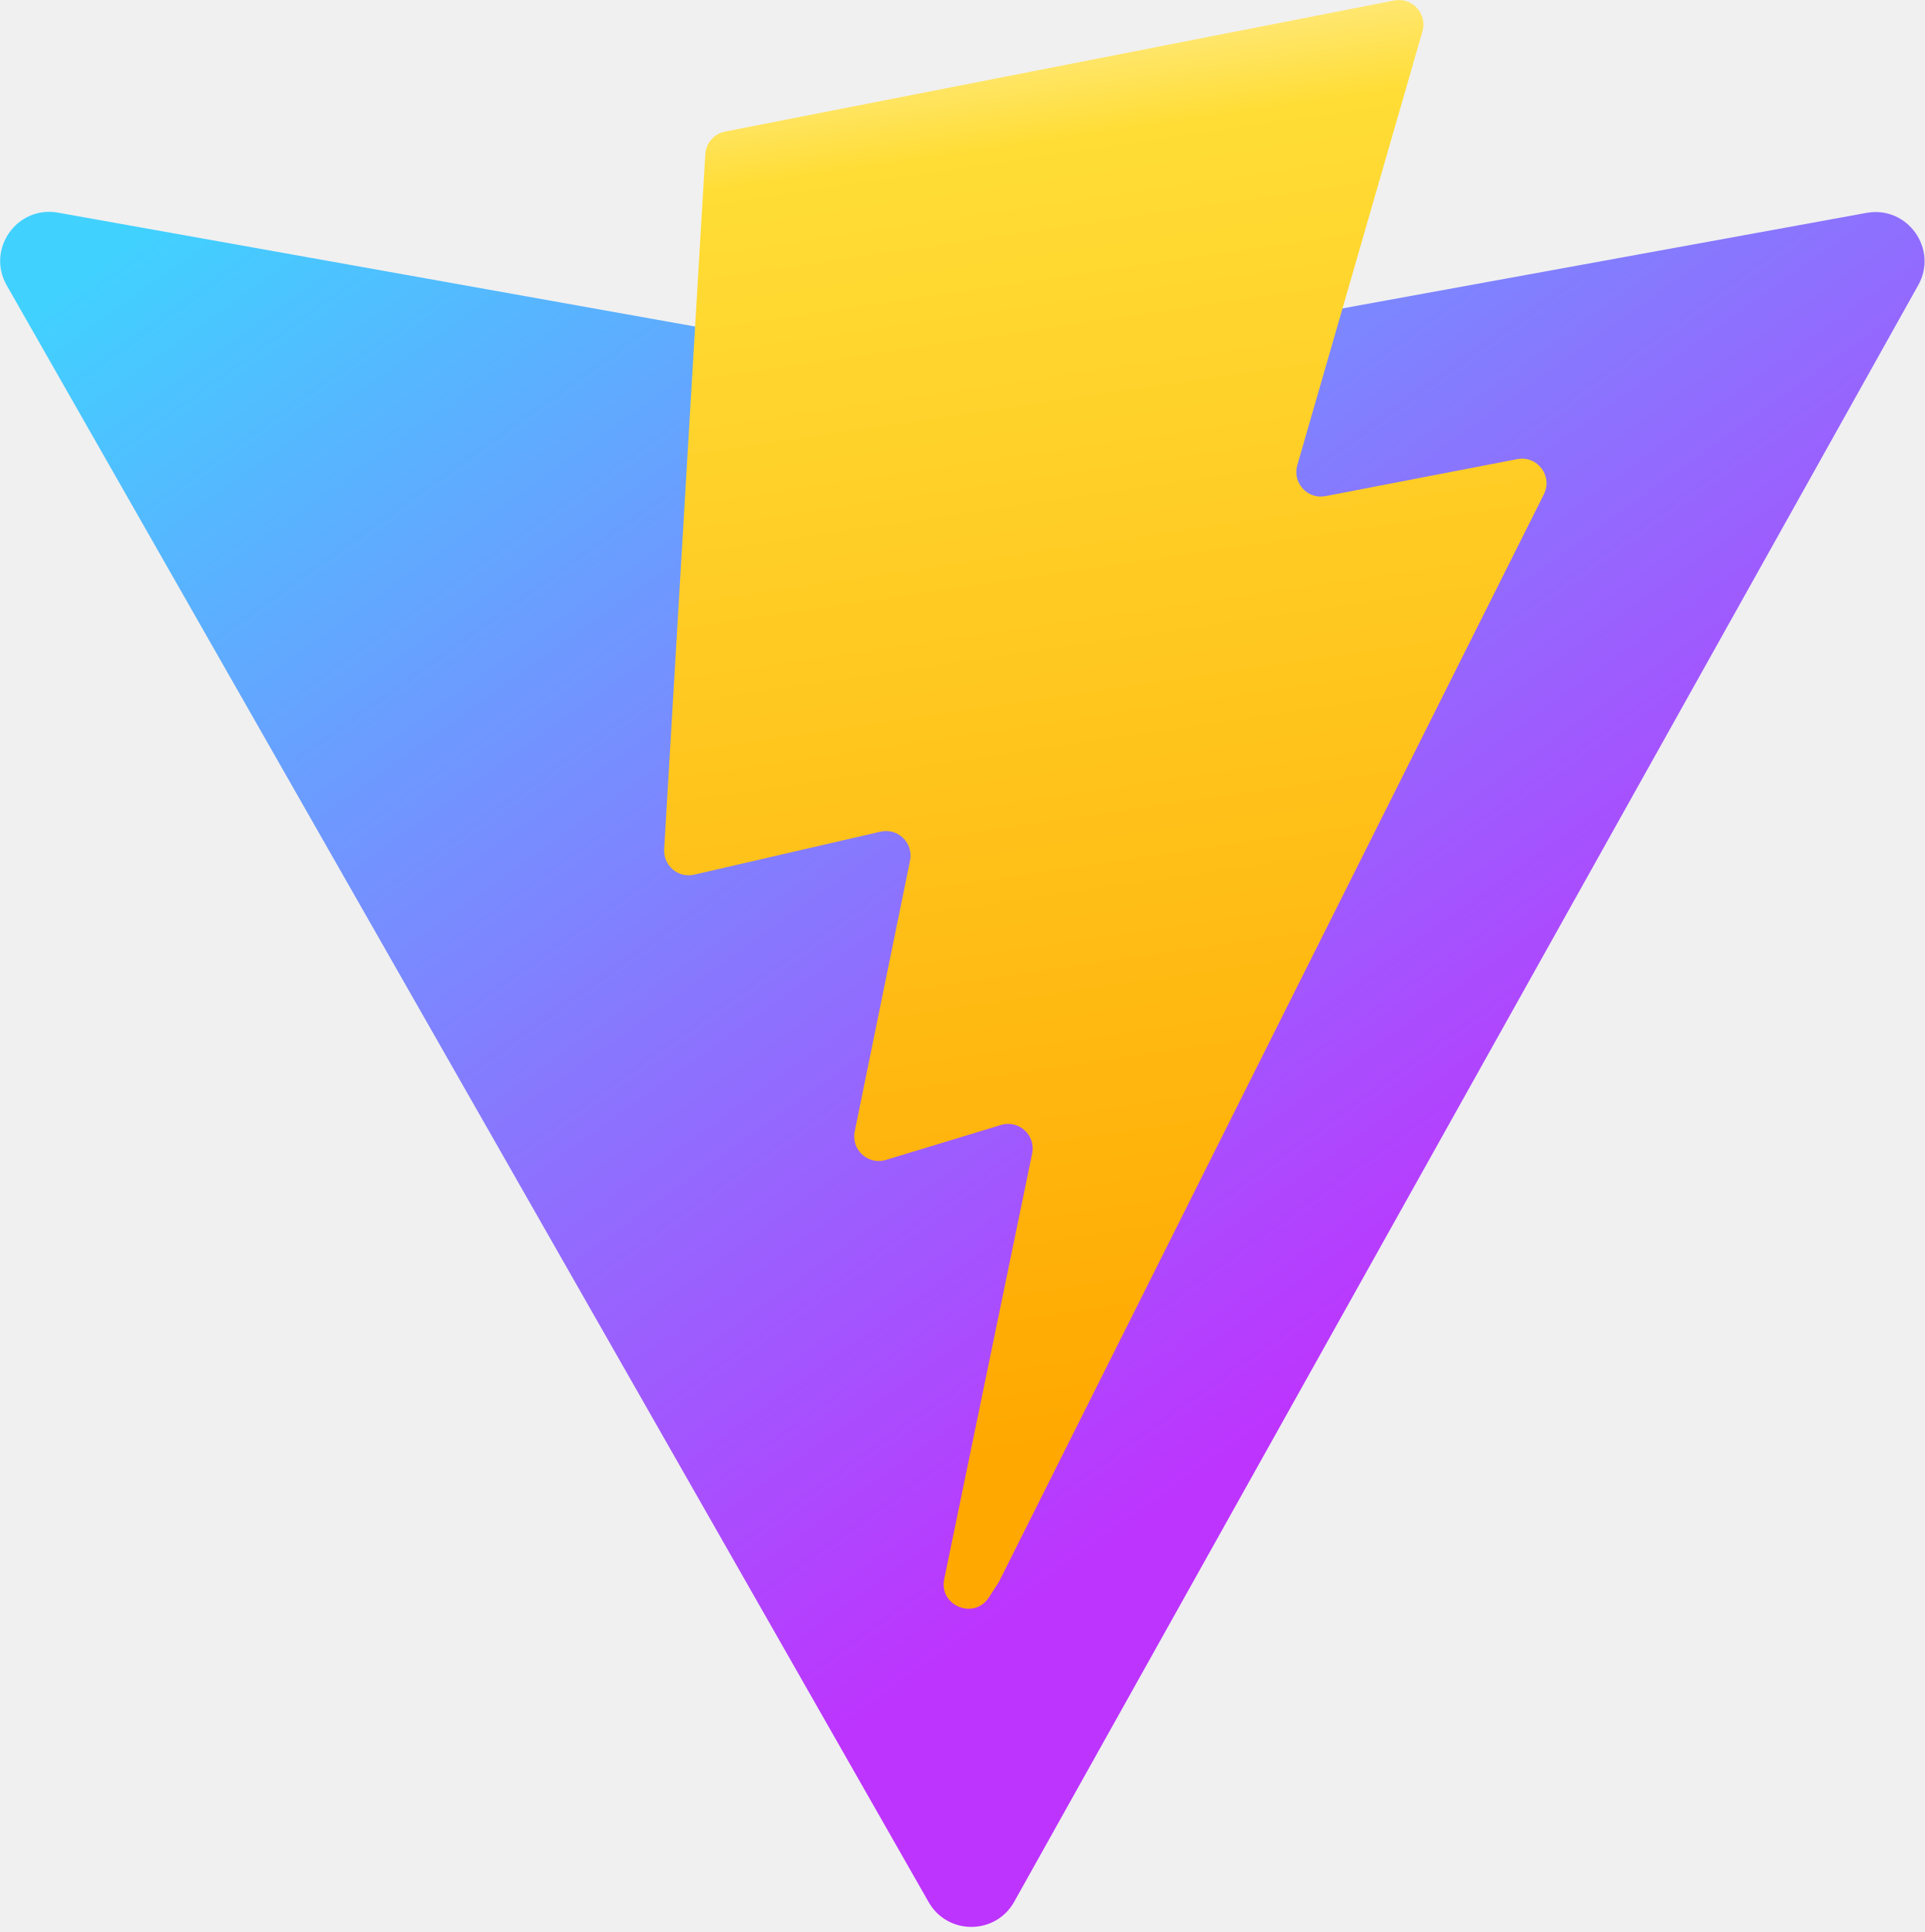
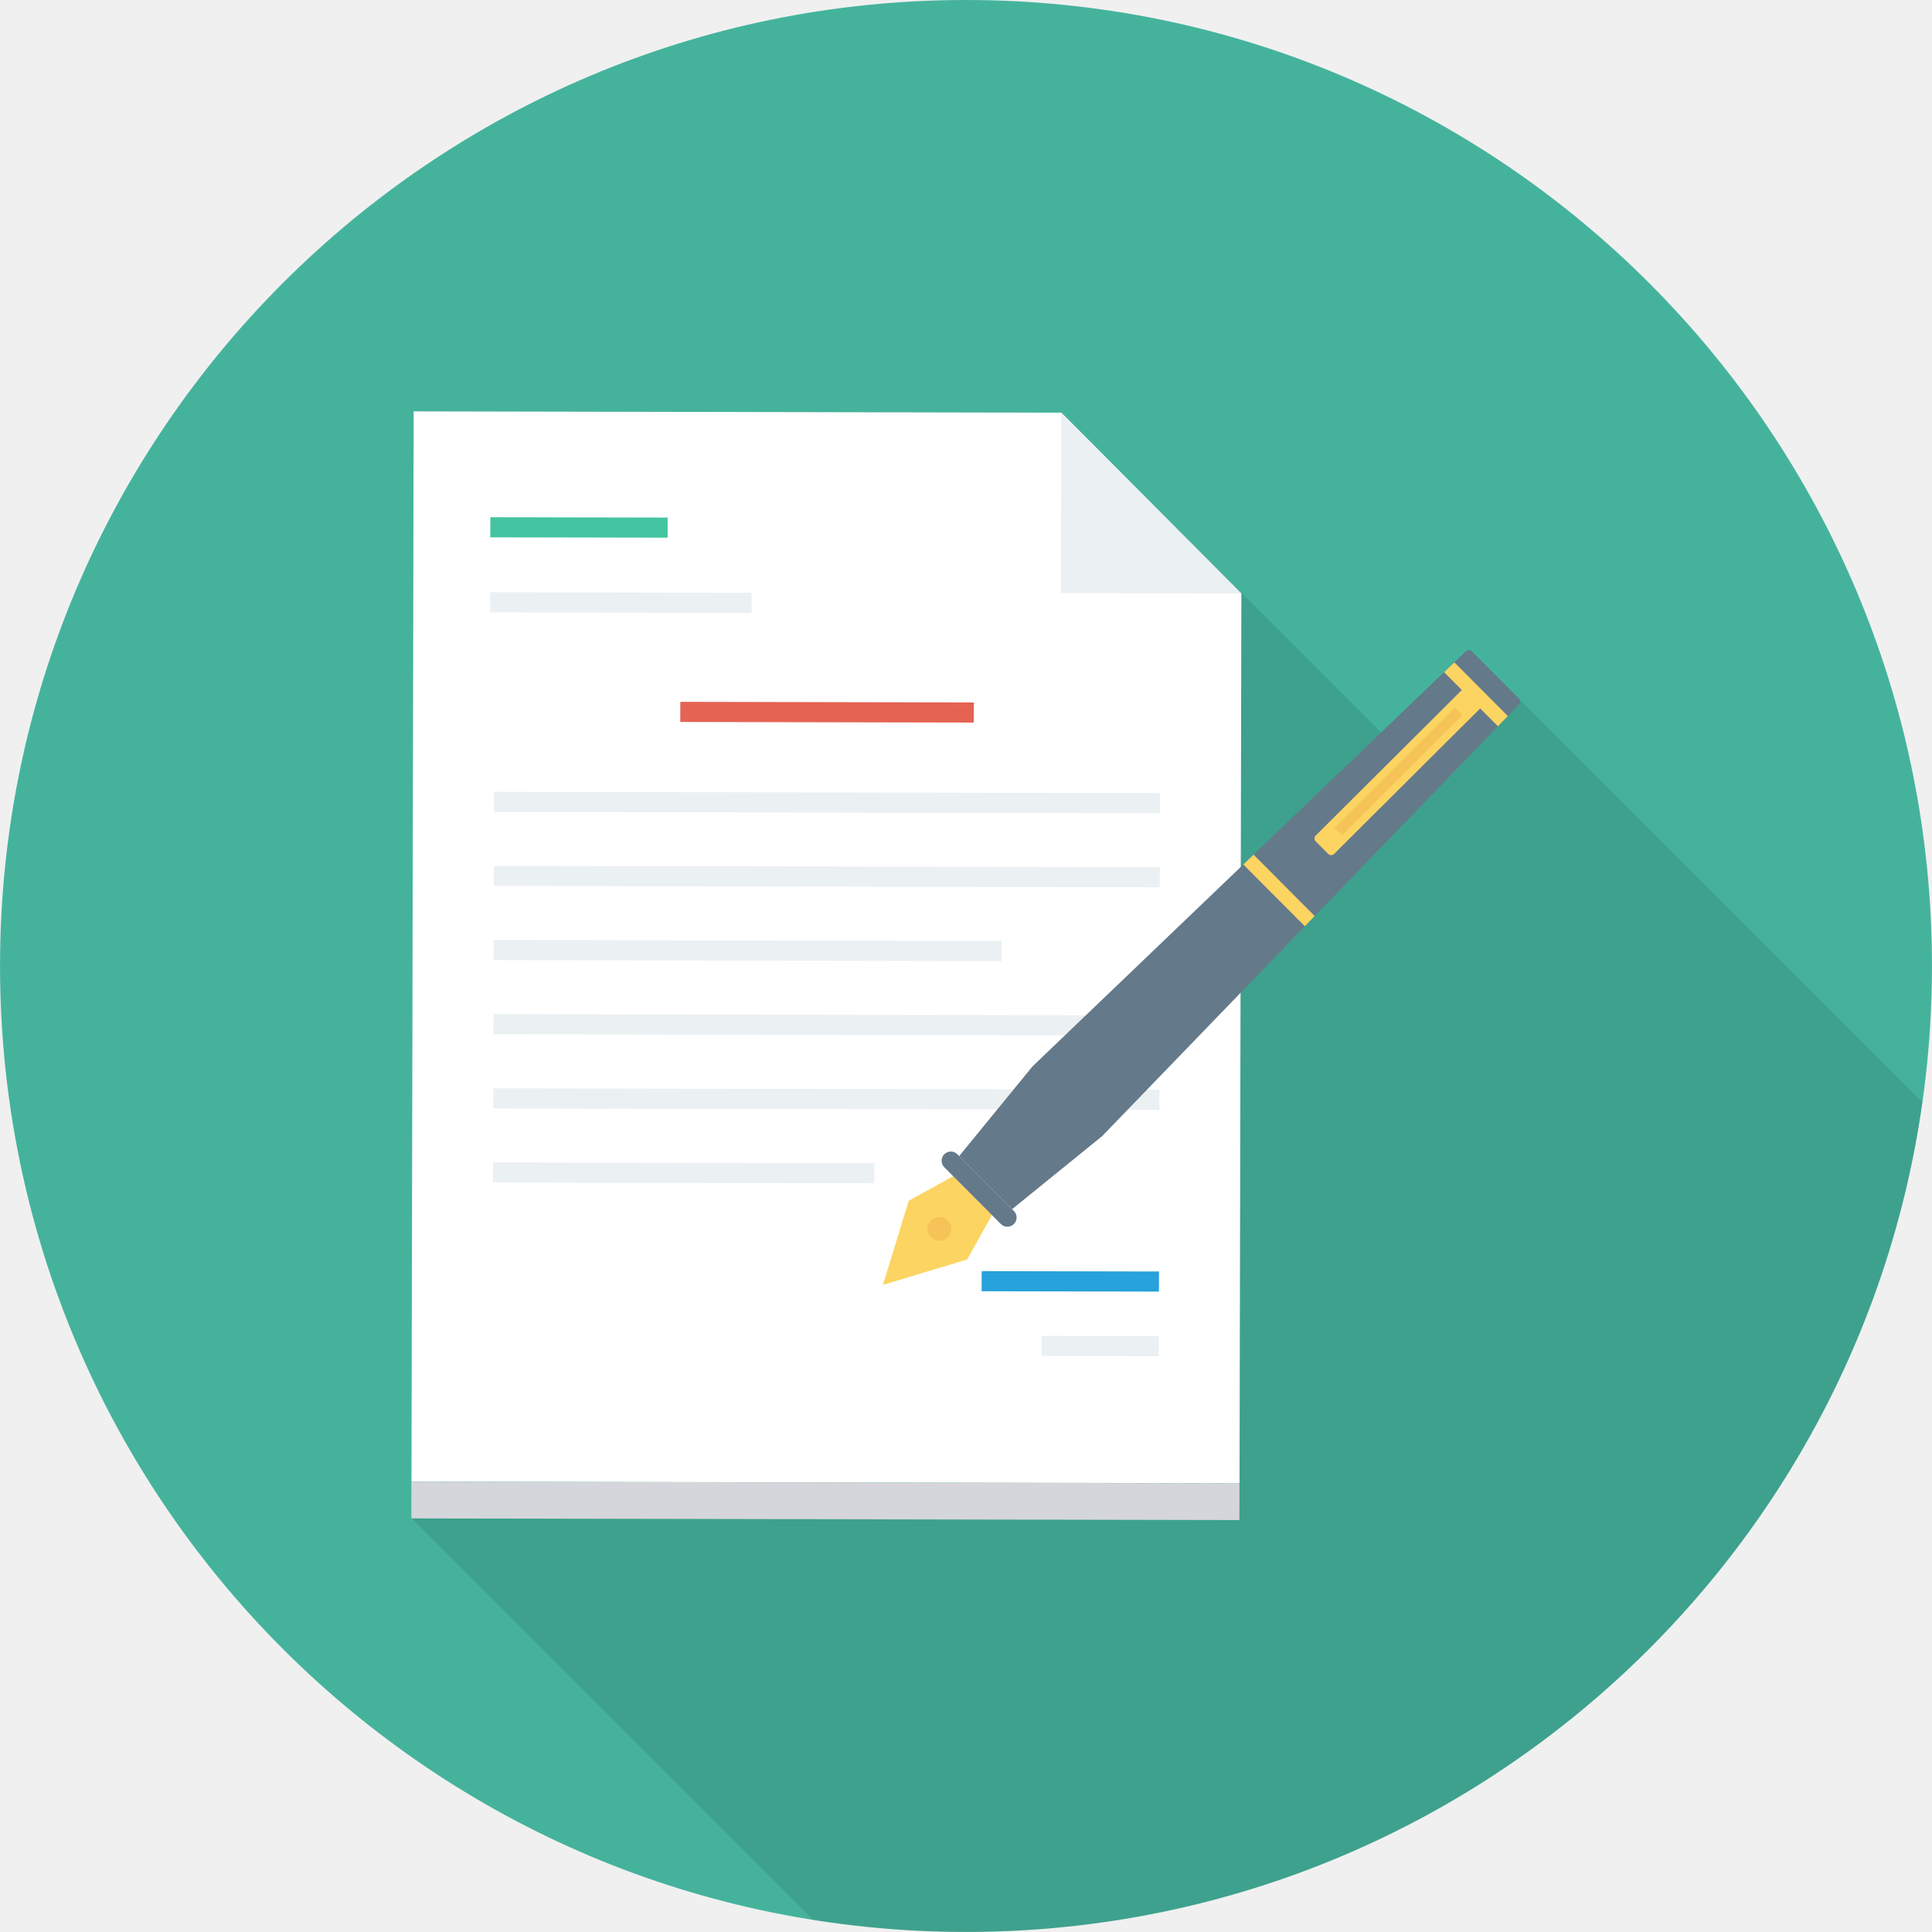
- <svg xmlns="http://www.w3.org/2000/svg" aria-hidden="true" role="img" class="iconify iconify--logos" width="31.88" height="32" preserveAspectRatio="xMidYMid meet" viewBox="0 0 256 257">
-   <defs>
-     <linearGradient id="IconifyId1813088fe1fbc01fb466" x1="-.828%" x2="57.636%" y1="7.652%" y2="78.411%">
-       <stop offset="0%" stop-color="#41D1FF" />
-       <stop offset="100%" stop-color="#BD34FE" />
-     </linearGradient>
-     <linearGradient id="IconifyId1813088fe1fbc01fb467" x1="43.376%" x2="50.316%" y1="2.242%" y2="89.03%">
-       <stop offset="0%" stop-color="#FFEA83" />
-       <stop offset="8.333%" stop-color="#FFDD35" />
-       <stop offset="100%" stop-color="#FFA800" />
-     </linearGradient>
-   </defs>
-   <path fill="url(#IconifyId1813088fe1fbc01fb466)" d="M255.153 37.938L134.897 252.976c-2.483 4.44-8.862 4.466-11.382.048L.875 37.958c-2.746-4.814 1.371-10.646 6.827-9.67l120.385 21.517a6.537 6.537 0 0 0 2.322-.004l117.867-21.483c5.438-.991 9.574 4.796 6.877 9.62Z" />
-   <path fill="url(#IconifyId1813088fe1fbc01fb467)" d="M185.432.063L96.44 17.501a3.268 3.268 0 0 0-2.634 3.014l-5.474 92.456a3.268 3.268 0 0 0 3.997 3.378l24.777-5.718c2.318-.535 4.413 1.507 3.936 3.838l-7.361 36.047c-.495 2.426 1.782 4.5 4.151 3.78l15.304-4.649c2.372-.72 4.652 1.36 4.15 3.788l-11.698 56.621c-.732 3.542 3.979 5.473 5.943 2.437l1.313-2.028l72.516-144.72c1.215-2.423-.88-5.186-3.54-4.672l-25.505 4.922c-2.396.462-4.435-1.77-3.759-4.114l16.646-57.705c.677-2.35-1.37-4.583-3.769-4.113Z" />
+ <svg xmlns="http://www.w3.org/2000/svg" version="1.1" id="Layer_1" viewBox="0 0 451.292 451.292" xml:space="preserve">
+   <ellipse style="fill:#45B39C;" cx="225.646" cy="225.639" rx="225.639" ry="225.639" />
+   <path style="opacity:0.1;enable-background:new    ;" d="M449.027,257.381L343.834,152.189c-0.41-0.41-1.075-0.41-1.434,0  l-2.662,2.509l-2.407,2.304l-14.717,14.108l-74.729-74.729L96.64,96.073l-0.512,250.01l-0.051,8.55l93.821,93.821  c11.496,1.83,23.275,2.813,35.282,2.837C339.184,451.525,433.561,367.159,449.027,257.381z" />
+   <rect x="96.104" y="346.289" transform="matrix(-1 -0.002 0.002 -1 384.9174 701.5483)" style="fill:#D5D6DB;" width="193.429" height="8.576" />
+   <polygon style="fill:#FFFFFF;" points="247.906,96.396 96.625,96.086 96.112,346.076 289.54,346.473 289.967,138.629 " />
+   <polygon style="fill:#EBF0F3;" points="247.82,138.543 289.967,138.629 247.906,96.396 " />
+   <rect x="132.886" y="102.487" transform="matrix(-0.002 1 -1 -0.002 258.7106 -11.7851)" style="fill:#44C4A1;" width="4.7" height="41.421" />
+   <rect x="247.65" y="278.587" transform="matrix(-0.002 1 -1 -0.002 549.8098 49.9114)" style="fill:#27A2DB;" width="4.7" height="41.421" />
+   <rect x="254.641" y="300.75" transform="matrix(-0.0021 1 -1 -0.0021 571.9559 58.0934)" style="fill:#EBF0F3;" width="4.7" height="27.372" />
+   <rect x="190.845" y="132.087" transform="matrix(-0.0021 1 -1 -0.0021 359.9605 -26.4838)" style="fill:#E56353;" width="4.7" height="68.562" />
+   <g>
+     <rect x="190.802" y="109.662" transform="matrix(-0.002 1 -1 -0.002 380.9996 -5.3145)" style="fill:#EBF0F3;" width="4.7" height="155.582" />
+     <rect x="190.766" y="126.951" transform="matrix(-0.002 1 -1 -0.002 398.2534 12.0468)" style="fill:#EBF0F3;" width="4.7" height="155.582" />
+     <rect x="172.278" y="162.681" transform="matrix(-0.002 1 -1 -0.002 397.0073 47.8495)" style="fill:#EBF0F3;" width="4.7" height="118.682" />
+     <rect x="190.714" y="161.582" transform="matrix(-0.002 1 -1 -0.002 432.833 46.8001)" style="fill:#EBF0F3;" width="4.7" height="155.582" />
+     <rect x="190.663" y="178.924" transform="matrix(-0.002 1 -1 -0.002 450.1226 64.228)" style="fill:#EBF0F3;" width="4.7" height="155.582" />
+     <rect x="157.343" y="229.404" transform="matrix(-0.002 1 -1 -0.002 433.9625 114.8116)" style="fill:#EBF0F3;" width="4.7" height="89.078" />
+     <rect x="142.7" y="110.223" transform="matrix(-0.0021 1 -1 -0.0021 286.1095 -3.9979)" style="fill:#EBF0F3;" width="4.7" height="61.077" />
+   </g>
+   <path style="fill:#64798A;" d="M257.435,265.399l97.327-100.786c0.393-0.407,0.388-1.054-0.011-1.455l-10.921-10.965  c-0.399-0.401-1.046-0.409-1.454-0.018l-101.185,96.912l0,0l-17.138,20.954l12.358,12.408L257.435,265.399L257.435,265.399z" />
+   <polygon style="fill:#FCD462;" points="222.65,274.74 212.267,280.485 206.246,300.134 225.92,294.194 231.706,283.834 " />
+   <ellipse style="fill:#F6C358;" cx="219.422" cy="287.053" rx="2.79" ry="2.79" />
+   <path style="fill:#64798A;" d="M236.833,282.875l-13.202-13.257c-0.84-0.843-2.204-0.846-3.047-0.006l0,0  c-0.843,0.84-0.846,2.204-0.006,3.047l13.203,13.257c0.84,0.843,2.204,0.846,3.047,0.006l0,0  C237.67,285.083,237.673,283.718,236.833,282.875z" />
+   <g>
+     <polygon style="fill:#FCD462;" points="307.097,213.971 292.822,199.638 290.423,201.936 304.789,216.361  " />
+     <path style="fill:#FCD462;" d="M352.208,167.258L339.72,154.72l-2.399,2.297l4.146,4.163l-34.133,33.993   c-0.374,0.373-0.376,0.978-0.003,1.352l2.937,2.949c0.372,0.374,0.978,0.376,1.352,0.003l34.133-33.993l4.146,4.163   L352.208,167.258z" />
+   </g>
+   <rect x="306.792" y="178.94" transform="matrix(-0.7086 0.7056 -0.7056 -0.7086 685.3005 77.387)" style="fill:#F6C358;" width="39.757" height="2.524" />
</svg>
